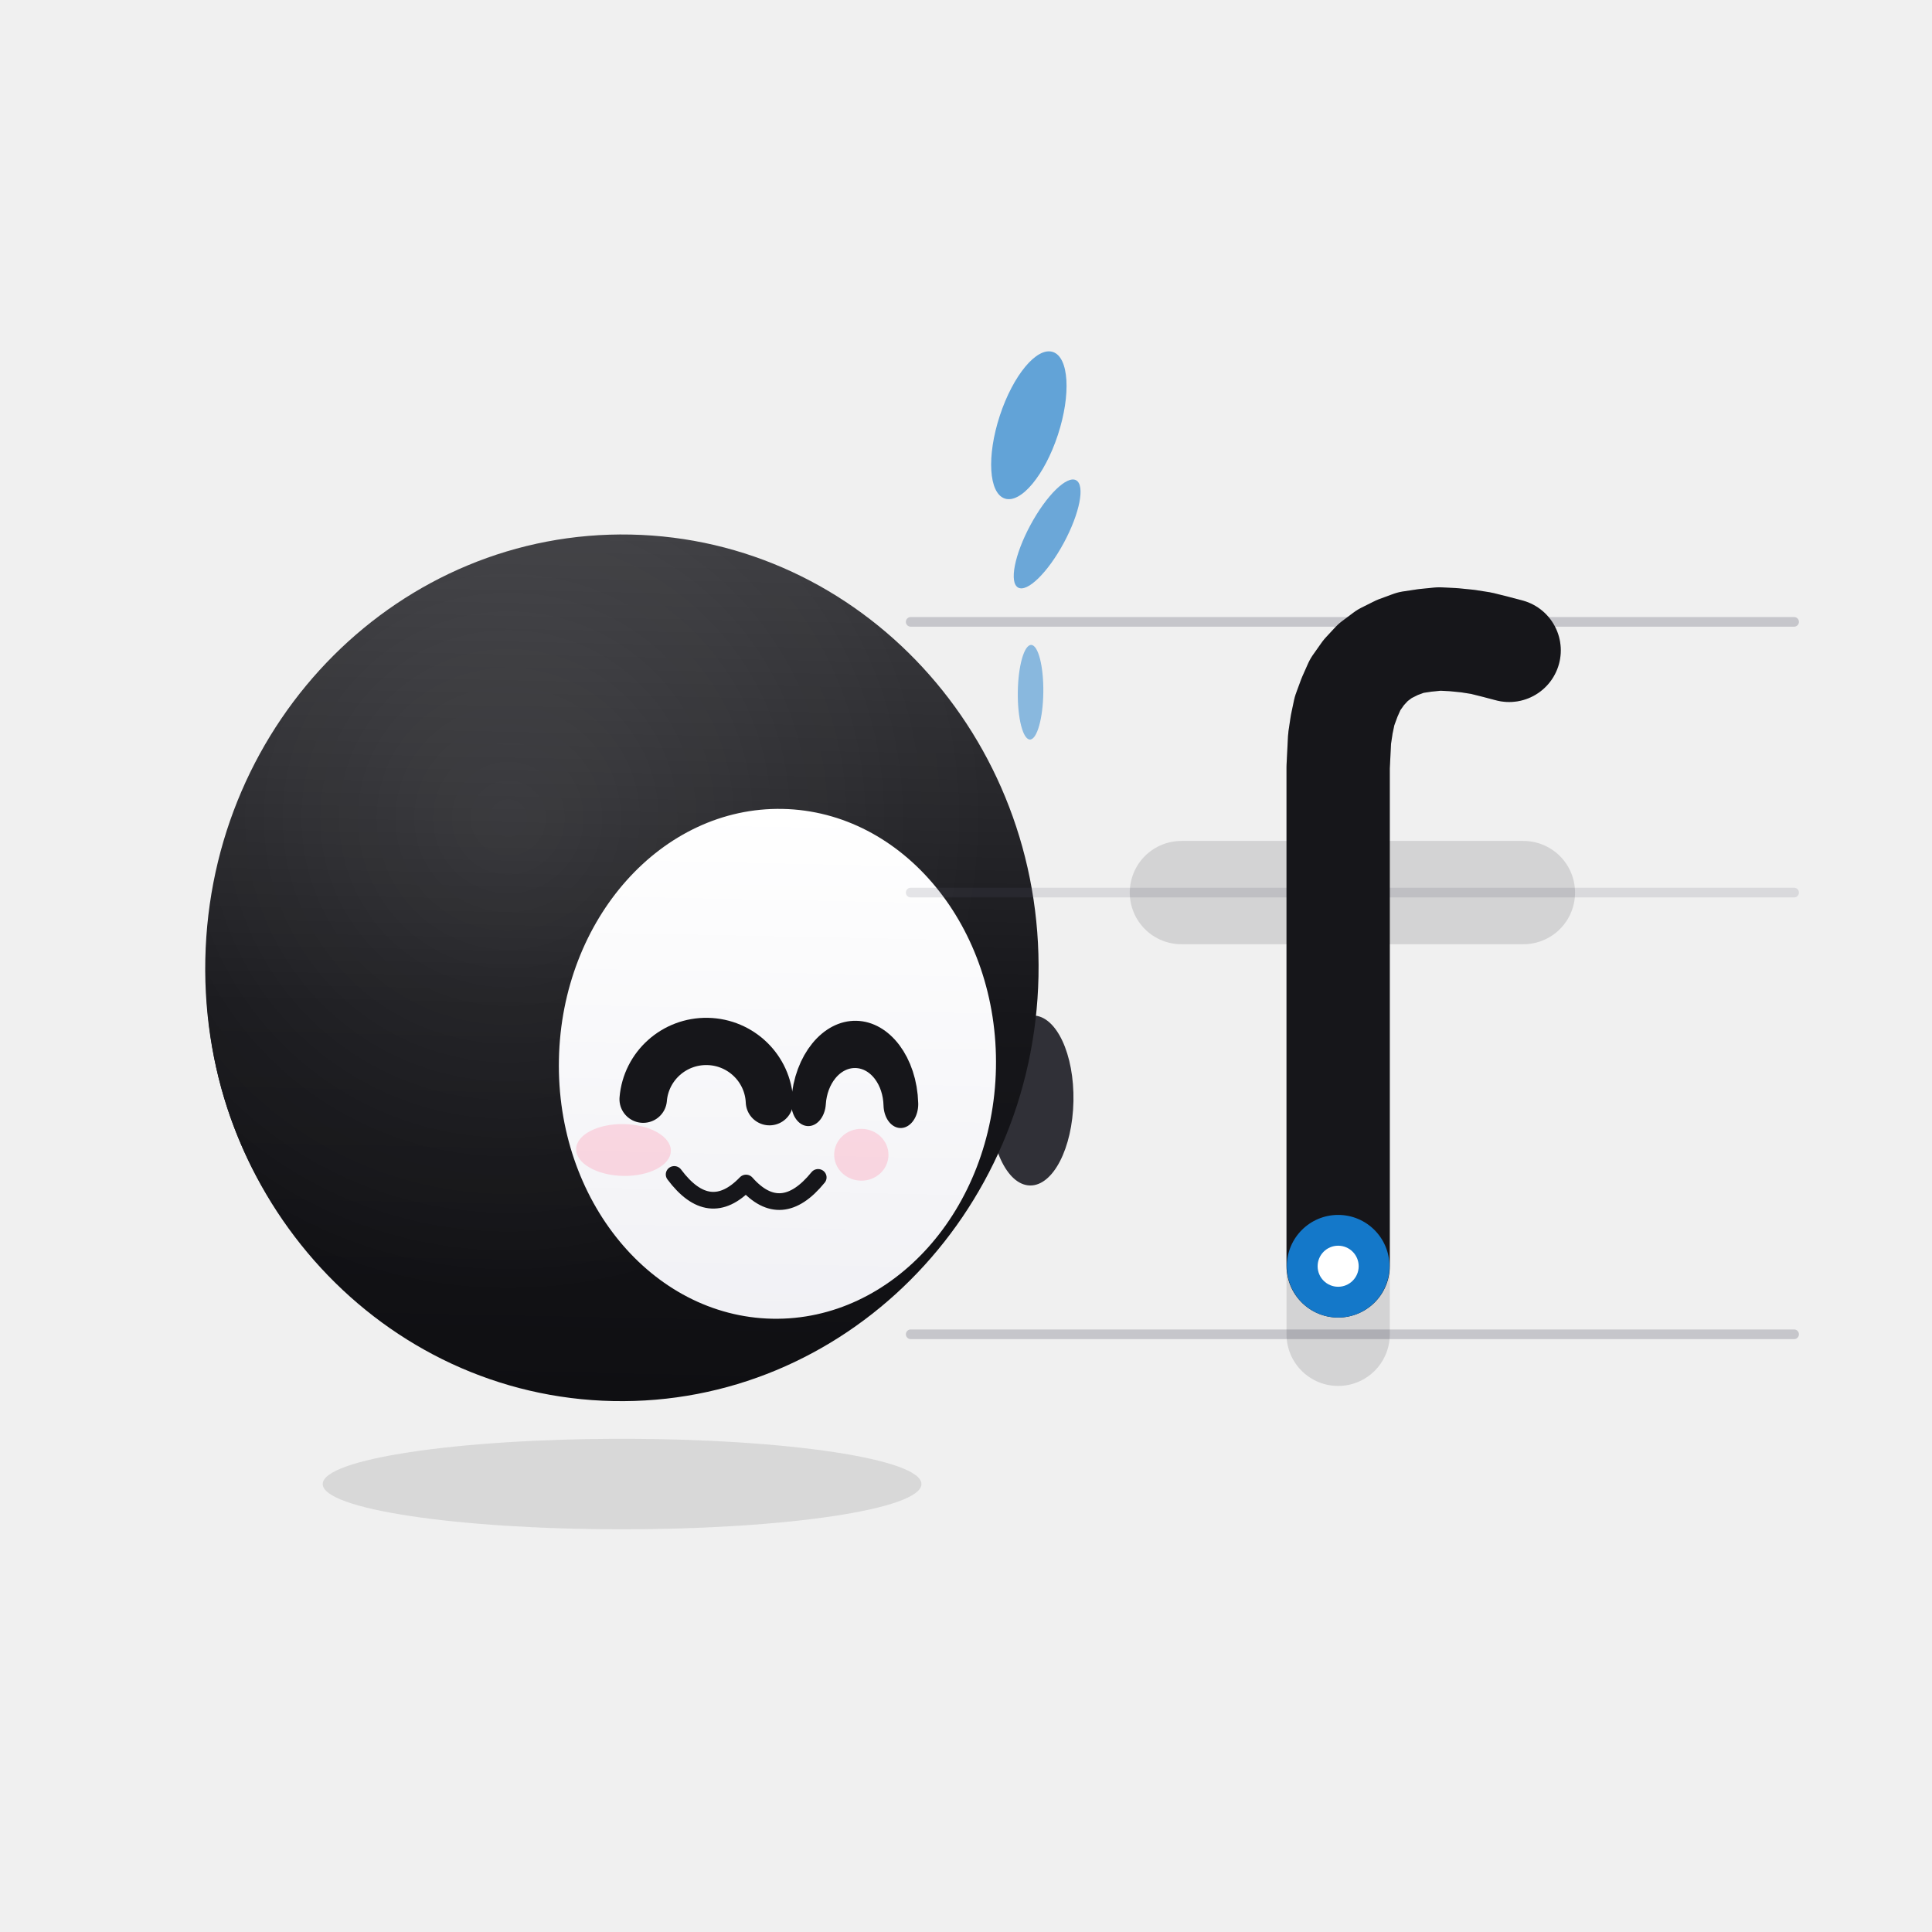
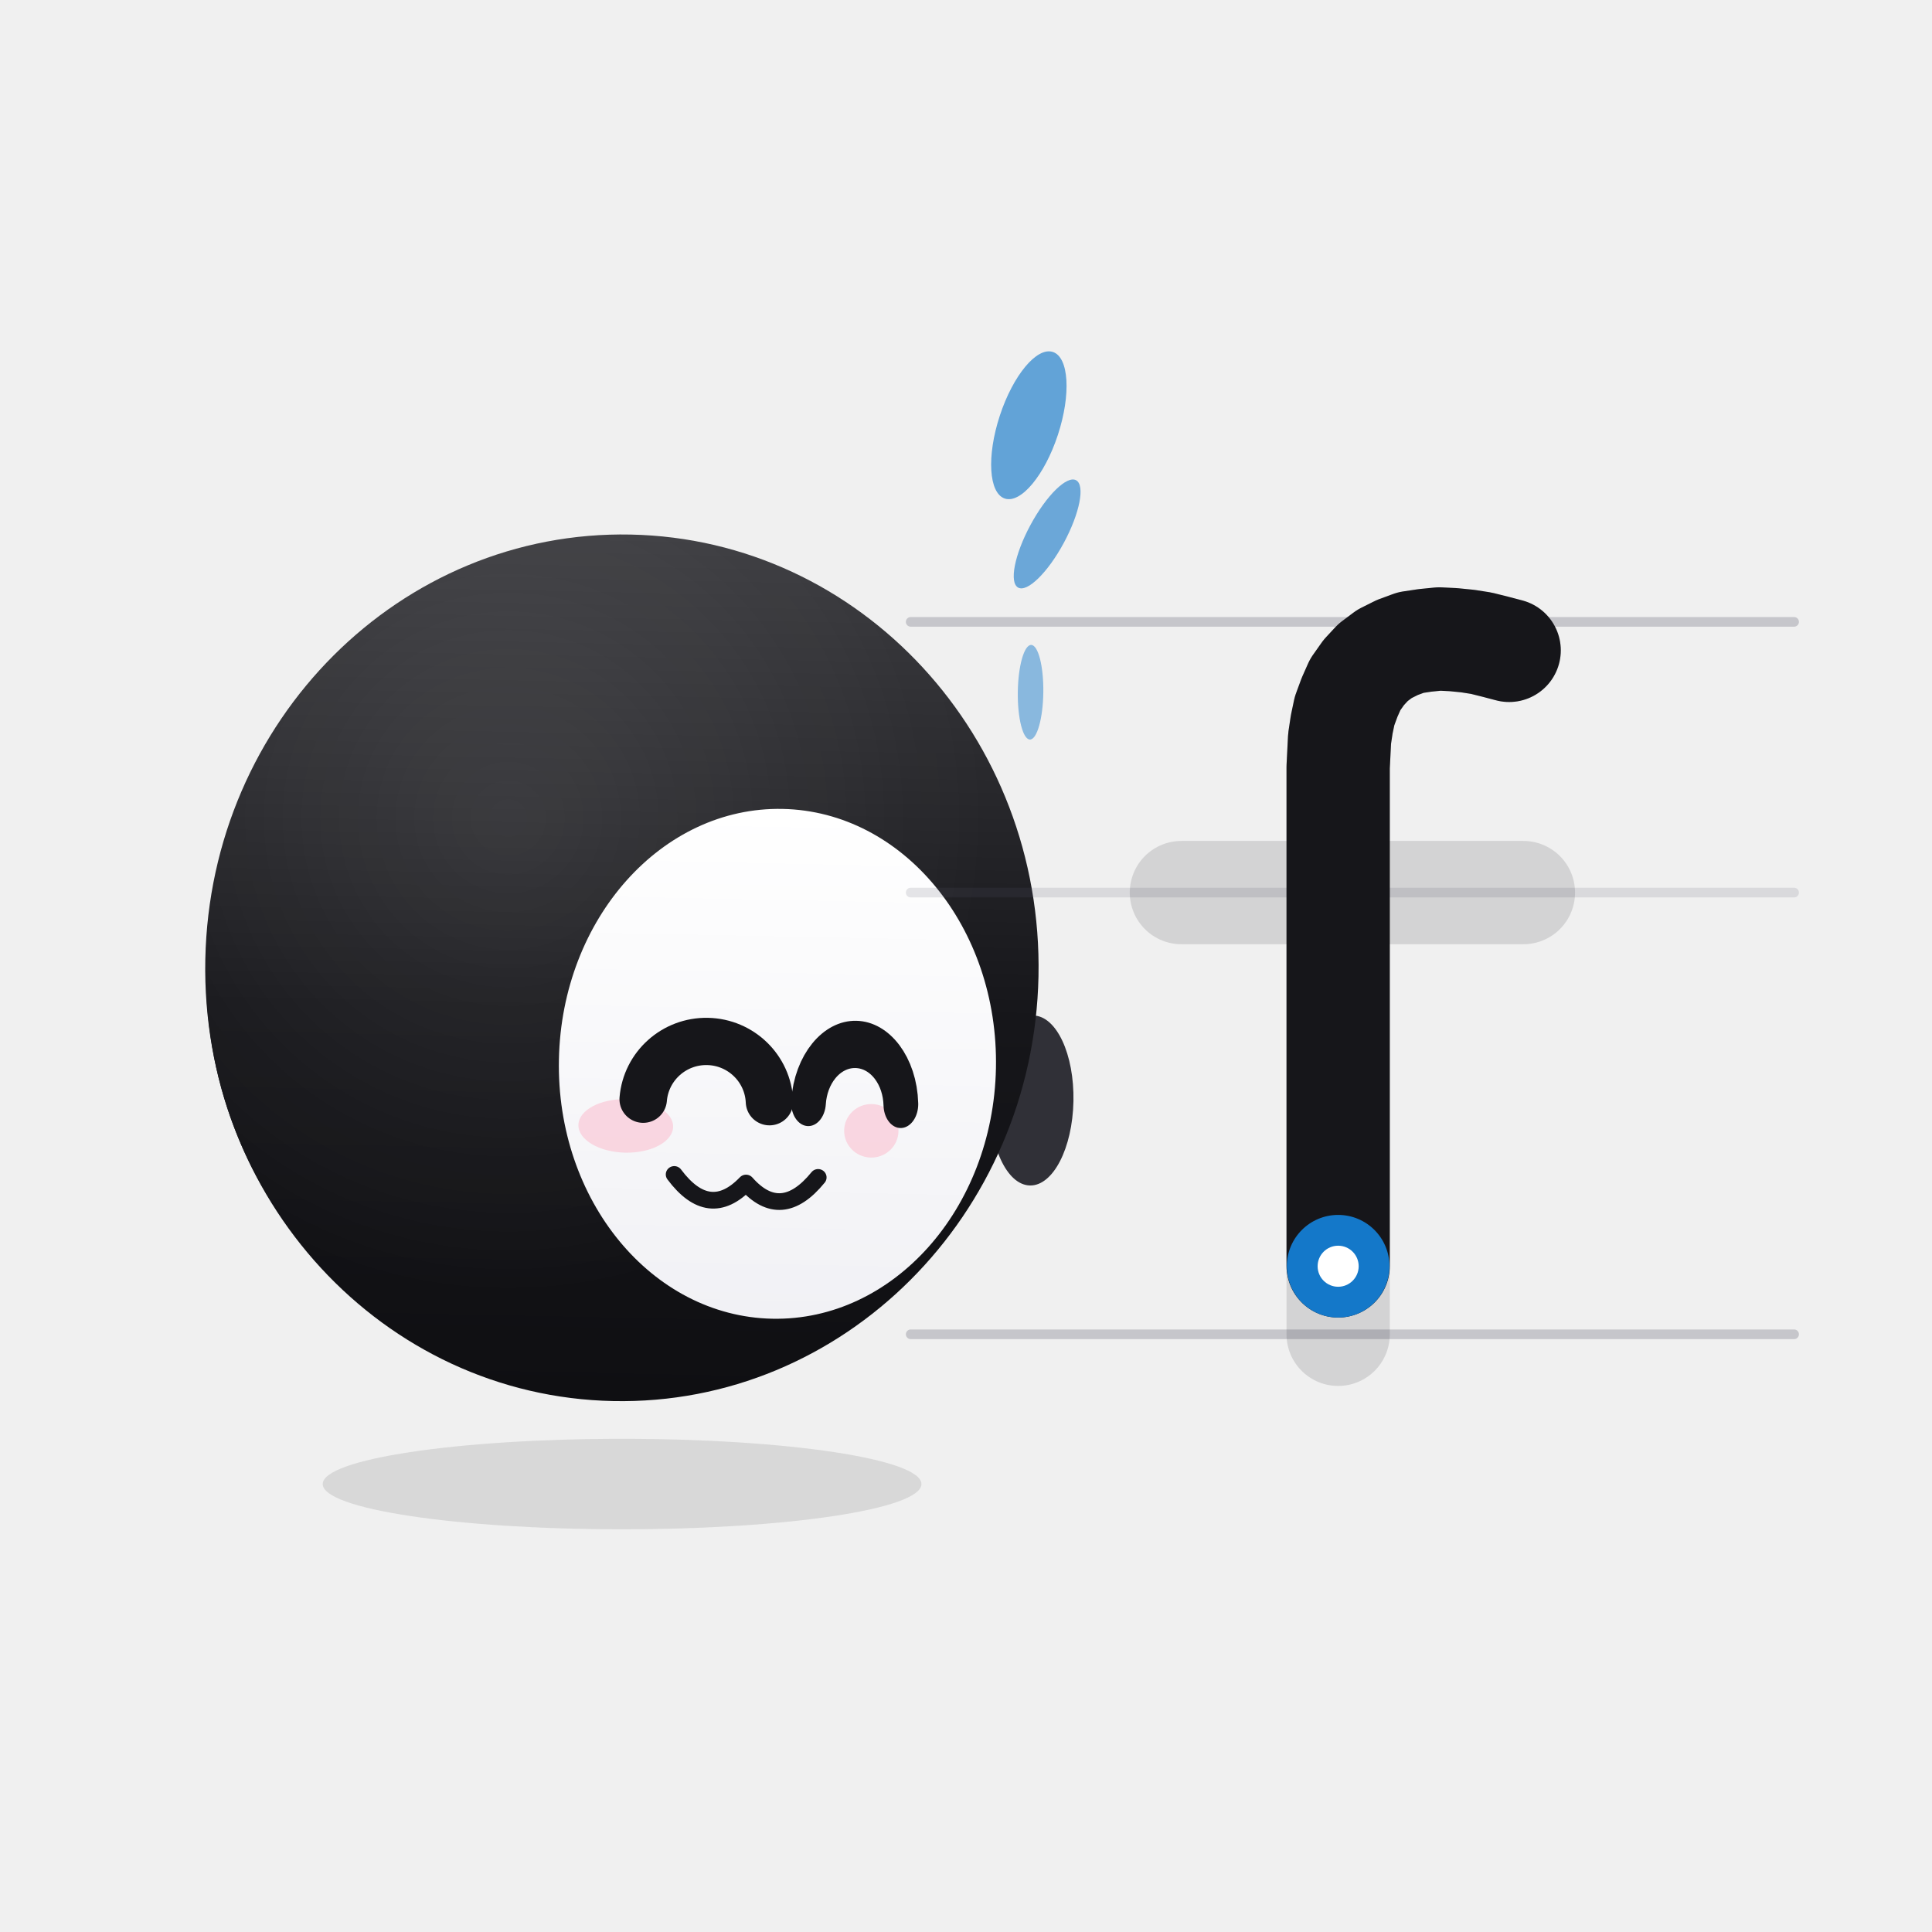
<svg xmlns="http://www.w3.org/2000/svg" width="320" height="320" viewBox="0 0 320 320">
  <defs>
    <linearGradient id="bg0" gradientUnits="userSpaceOnUse" x1="0" y1="-104" x2="0" y2="104">
      <stop offset="0" stop-color="#3b3b3f" />
      <stop offset="0.55" stop-color="#16161A" />
      <stop offset="1" stop-color="#0f0f12" />
    </linearGradient>
    <radialGradient id="bg1" gradientUnits="userSpaceOnUse" cx="-28" cy="-35.36" r="115" fx="-28" fy="-35.36">
      <stop offset="0" stop-color="#FFFFFF" />
      <stop offset="1" stop-color="rgba(255,255,255,0)" />
    </radialGradient>
    <linearGradient id="bg2" gradientUnits="userSpaceOnUse" x1="0" y1="-38.91" x2="0" y2="83.468">
      <stop offset="0" stop-color="#FFFFFF" />
      <stop offset="1" stop-color="#F1F1F5" />
    </linearGradient>
    <clipPath id="bc1">
      <path d="M90.238 22.279C90.238 56.073 66.754 83.468 37.785 83.468C8.816 83.468 -14.668 56.073 -14.668 22.279C-14.668 -11.515 8.816 -38.91 37.785 -38.91C66.754 -38.91 90.238 -11.515 90.238 22.279" transform="matrix(0.69 0.014 -0.014 0.69 103.007 160.301)" />
    </clipPath>
  </defs>
  <path d="M-10.84 126C-10.84 132.075 -43.438 137 -83.649 137C-123.86 137 -156.457 132.075 -156.457 126C-156.457 119.925 -123.86 115 -83.649 115C-43.438 115 -10.84 119.925 -10.84 126" fill="rgba(22,22,26,0.13)" fill-opacity="0.862" transform="matrix(0.681 0 0 0.681 160 160)" />
  <path d="M3.062 0C3.062 6.271 1.691 11.355 0 11.355C-1.691 11.355 -3.062 6.271 -3.062 0C-3.062 -6.271 -1.691 -11.355 0 -11.355C1.691 -11.355 3.062 -6.271 3.062 0" fill="#1478C9" fill-opacity="0.468" transform="matrix(0.69 0.009 -0.009 0.69 170.693 114.656)" />
  <path d="M-10.215 -10.816C-8.289 -8.119 -9.498 -3.956 -12.914 -1.517C-16.33 0.922 -20.66 0.713 -22.585 -1.984C-24.511 -4.681 -23.302 -8.844 -19.886 -11.283C-16.47 -13.722 -12.14 -13.513 -10.215 -10.816" fill="#2A2A31" fill-opacity="0.963" transform="matrix(0.402 0.008 -0.014 0.69 170.882 182.276)" />
  <path d="M17.2 0C17.2 11.267 9.499 20.4 0 20.4C-9.499 20.4 -17.2 11.267 -17.2 0C-17.2 -11.267 -9.499 -20.4 0 -20.4C9.499 -20.4 17.2 -11.267 17.2 0" fill="#2A2A31" fill-opacity="0.963" transform="matrix(0.402 0.008 -0.014 0.69 170.882 182.276)" />
  <path d="M86.202 1.166C86.202 55.731 44.565 99.966 -6.798 99.966C-58.16 99.966 -99.798 55.731 -99.798 1.166C-99.798 -53.4 -58.16 -97.634 -6.798 -97.634C44.565 -97.634 86.202 -53.4 86.202 1.166" fill="url(#bg0)" transform="matrix(0.69 0.014 -0.014 0.69 103.007 160.301)" />
  <path d="M100 0C100 57.438 55.228 104 0 104C-55.228 104 -100 57.438 -100 0C-100 -57.438 -55.228 -104 0 -104C55.228 -104 100 -57.438 100 0" fill="url(#bg0)" transform="matrix(0.69 0.014 -0.014 0.69 103.007 160.301)" />
  <path d="M100 0C100 57.438 55.228 104 0 104C-55.228 104 -100 57.438 -100 0C-100 -57.438 -55.228 -104 0 -104C55.228 -104 100 -57.438 100 0" fill="url(#bg1)" fill-opacity="0.1" transform="matrix(0.69 0.014 -0.014 0.69 103.007 160.301)" />
  <path d="M90.238 22.279C90.238 56.073 66.754 83.468 37.785 83.468C8.816 83.468 -14.668 56.073 -14.668 22.279C-14.668 -11.515 8.816 -38.91 37.785 -38.91C66.754 -38.91 90.238 -11.515 90.238 22.279" fill="url(#bg2)" transform="matrix(0.69 0.014 -0.014 0.69 103.007 160.301)" />
-   <path d="M11.5 0C11.5 3.866 6.351 7 0 7C-6.351 7 -11.5 3.866 -11.5 0C-11.5 -3.866 -6.351 -7 0 -7C6.351 -7 11.5 -3.866 11.5 0" fill="rgba(255,138,168,0.42)" fill-opacity="0.7" transform="matrix(0.682 0.014 -0.012 0.613 103.27 190.476)" />
-   <path d="M11.5 0C11.5 3.866 6.351 7 0 7C-6.351 7 -11.5 3.866 -11.5 0C-11.5 -3.866 -6.351 -7 0 -7C6.351 -7 11.5 -3.866 11.5 0" fill="rgba(255,138,168,0.42)" fill-opacity="0.7" transform="matrix(0.391 0.008 -0.012 0.613 142.662 191.263)" />
+   <path d="M11.5 0C11.5 3.866 6.351 7 0 7C-6.351 7 -11.5 3.866 -11.5 0C-11.5 -3.866 -6.351 -7 0 -7C6.351 -7 11.5 -3.866 11.5 0" fill="rgba(255,138,168,0.42)" fill-opacity="0.7" transform="matrix(0.682 0.014 -0.013 0.633 103.646 186.485)" />
+   <path d="M11.5 0C11.5 3.866 6.351 7 0 7C-6.351 7 -11.5 3.866 -11.5 0C-11.5 -3.866 -6.351 -7 0 -7C6.351 -7 11.5 -3.866 11.5 0" fill="rgba(255,138,168,0.42)" fill-opacity="0.7" transform="matrix(0.391 0.008 -0.013 0.633 144.317 187.298)" />
  <g clip-path="url(#bc1)">
    <path d="M-15.968 -1.005C-15.438 -9.434 -8.446 -16 0 -16C8.446 -16 15.438 -9.434 15.968 -1.005" fill="none" stroke="#16161A" stroke-width="12" stroke-linecap="round" stroke-linejoin="round" transform="matrix(0.655 0.013 -0.013 0.652 116.98 182.928)" />
    <path d="M-15.968 -1.005C-15.438 -9.434 -8.446 -16 0 -16C8.446 -16 15.438 -9.434 15.968 -1.005" fill="none" stroke="#16161A" stroke-width="12" stroke-linecap="round" stroke-linejoin="round" transform="matrix(0.479 0.01 -0.013 0.652 141.551 183.419)" />
    <path d="M-20.4 -3.57Q-10.2 9.69 0 -1.53Q10.2 9.69 20.4 -3.57" fill="none" stroke="#16161A" stroke-width="4.8" stroke-linecap="round" stroke-linejoin="round" transform="matrix(0.584 0.012 -0.012 0.576 123.548 196.827)" />
  </g>
  <path d="M7.338 0C7.338 10.22 4.053 18.505 0 18.505C-4.053 18.505 -7.338 10.22 -7.338 0C-7.338 -10.22 -4.053 -18.505 0 -18.505C4.053 -18.505 7.338 -10.22 7.338 0" fill="#1478C9" fill-opacity="0.644" transform="matrix(0.656 0.215 -0.215 0.656 170.41 70.436)" />
  <path d="M4.536 0C4.536 8.077 2.505 14.624 0 14.624C-2.505 14.624 -4.536 8.077 -4.536 0C-4.536 -8.077 -2.505 -14.624 0 -14.624C2.505 -14.624 4.536 -8.077 4.536 0" fill="#1478C9" fill-opacity="0.603" transform="matrix(0.608 0.328 -0.328 0.608 173.439 88.435)" />
  <path d="M-73.16 -59L73.16 -59" fill="none" stroke="#5C5C6E" stroke-width="1.6" stroke-linecap="round" stroke-linejoin="round" stroke-opacity="0.28" transform="matrix(1 0 0 1 224 162)" />
  <path d="M-73.16 -14.16L73.16 -14.16" fill="none" stroke="#5C5C6E" stroke-width="1.6" stroke-linecap="round" stroke-linejoin="round" stroke-opacity="0.15" transform="matrix(1 0 0 1 224 162)" />
  <path d="M-73.16 59L73.16 59" fill="none" stroke="#5C5C6E" stroke-width="1.6" stroke-linecap="round" stroke-linejoin="round" stroke-opacity="0.28" transform="matrix(1 0 0 1 224 162)" />
  <path d="M0.22 -0.46L0.201 -0.465L0.181 -0.47L0.162 -0.473L0.142 -0.475L0.122 -0.476L0.102 -0.474L0.082 -0.471L0.063 -0.464L0.045 -0.455L0.029 -0.443L0.016 -0.429L0.004 -0.412L-0.004 -0.394L-0.011 -0.375L-0.015 -0.356L-0.018 -0.336L-0.019 -0.316L-0.02 -0.296L-0.02 -0.276L-0.02 -0.256L-0.02 -0.236L-0.02 -0.216L-0.02 -0.196L-0.02 -0.176L-0.02 -0.156L-0.02 -0.136L-0.02 -0.116L-0.02 -0.096L-0.02 -0.076L-0.02 -0.056L-0.02 -0.036L-0.02 -0.016L-0.02 0.004L-0.02 0.024L-0.02 0.044L-0.02 0.064L-0.02 0.084L-0.02 0.104L-0.02 0.124L-0.02 0.144L-0.02 0.164L-0.02 0.184L-0.02 0.204L-0.02 0.224L-0.02 0.244L-0.02 0.264L-0.02 0.284L-0.02 0.304L-0.02 0.324L-0.02 0.344L-0.02 0.364L-0.02 0.384L-0.02 0.404L-0.02 0.424L-0.02 0.444L-0.02 0.464L-0.02 0.484L-0.02 0.5" fill="none" stroke="rgba(22,22,26,0.13)" stroke-width="0.145" stroke-linecap="round" stroke-linejoin="round" transform="matrix(118 0 0 118 224 162)" />
  <path d="M-0.24 -0.12L-0.22 -0.12L-0.2 -0.12L-0.18 -0.12L-0.16 -0.12L-0.14 -0.12L-0.12 -0.12L-0.1 -0.12L-0.08 -0.12L-0.06 -0.12L-0.04 -0.12L-0.02 -0.12L0 -0.12L0.02 -0.12L0.04 -0.12L0.06 -0.12L0.08 -0.12L0.1 -0.12L0.12 -0.12L0.14 -0.12L0.16 -0.12L0.18 -0.12L0.2 -0.12L0.22 -0.12L0.24 -0.12" fill="none" stroke="rgba(22,22,26,0.13)" stroke-width="0.145" stroke-linecap="round" stroke-linejoin="round" transform="matrix(118 0 0 118 224 162)" />
  <path d="M0.22 -0.46L0.201 -0.465L0.181 -0.47L0.162 -0.473L0.142 -0.475L0.122 -0.476L0.102 -0.474L0.082 -0.471L0.063 -0.464L0.045 -0.455L0.029 -0.443L0.016 -0.429L0.004 -0.412L-0.004 -0.394L-0.011 -0.375L-0.015 -0.356L-0.018 -0.336L-0.019 -0.316L-0.02 -0.296L-0.02 -0.276L-0.02 -0.256L-0.02 -0.236L-0.02 -0.216L-0.02 -0.196L-0.02 -0.176L-0.02 -0.156L-0.02 -0.136L-0.02 -0.116L-0.02 -0.096L-0.02 -0.076L-0.02 -0.056L-0.02 -0.036L-0.02 -0.016L-0.02 0.004L-0.02 0.024L-0.02 0.044L-0.02 0.064L-0.02 0.084L-0.02 0.104L-0.02 0.124L-0.02 0.144L-0.02 0.164L-0.02 0.184L-0.02 0.204L-0.02 0.224L-0.02 0.244L-0.02 0.264L-0.02 0.284L-0.02 0.304L-0.02 0.324L-0.02 0.344L-0.02 0.364L-0.02 0.384L-0.02 0.404L-0.02 0.404" fill="none" stroke="#16161A" stroke-width="0.145" stroke-linecap="round" stroke-linejoin="round" transform="matrix(118 0 0 118 224 162)" />
  <path d="M8.5 0C8.5 4.694 4.694 8.5 0 8.5C-4.694 8.5 -8.5 4.694 -8.5 0C-8.5 -4.694 -4.694 -8.5 0 -8.5C4.694 -8.5 8.5 -4.694 8.5 0" fill="#1478C9" transform="matrix(1 0 0 1 221.64 209.728)" />
  <path d="M3.4 0C3.4 1.878 1.878 3.4 0 3.4C-1.878 3.4 -3.4 1.878 -3.4 0C-3.4 -1.878 -1.878 -3.4 0 -3.4C1.878 -3.4 3.4 -1.878 3.4 0" fill="#FFFFFF" transform="matrix(1 0 0 1 221.64 209.728)" />
</svg>
